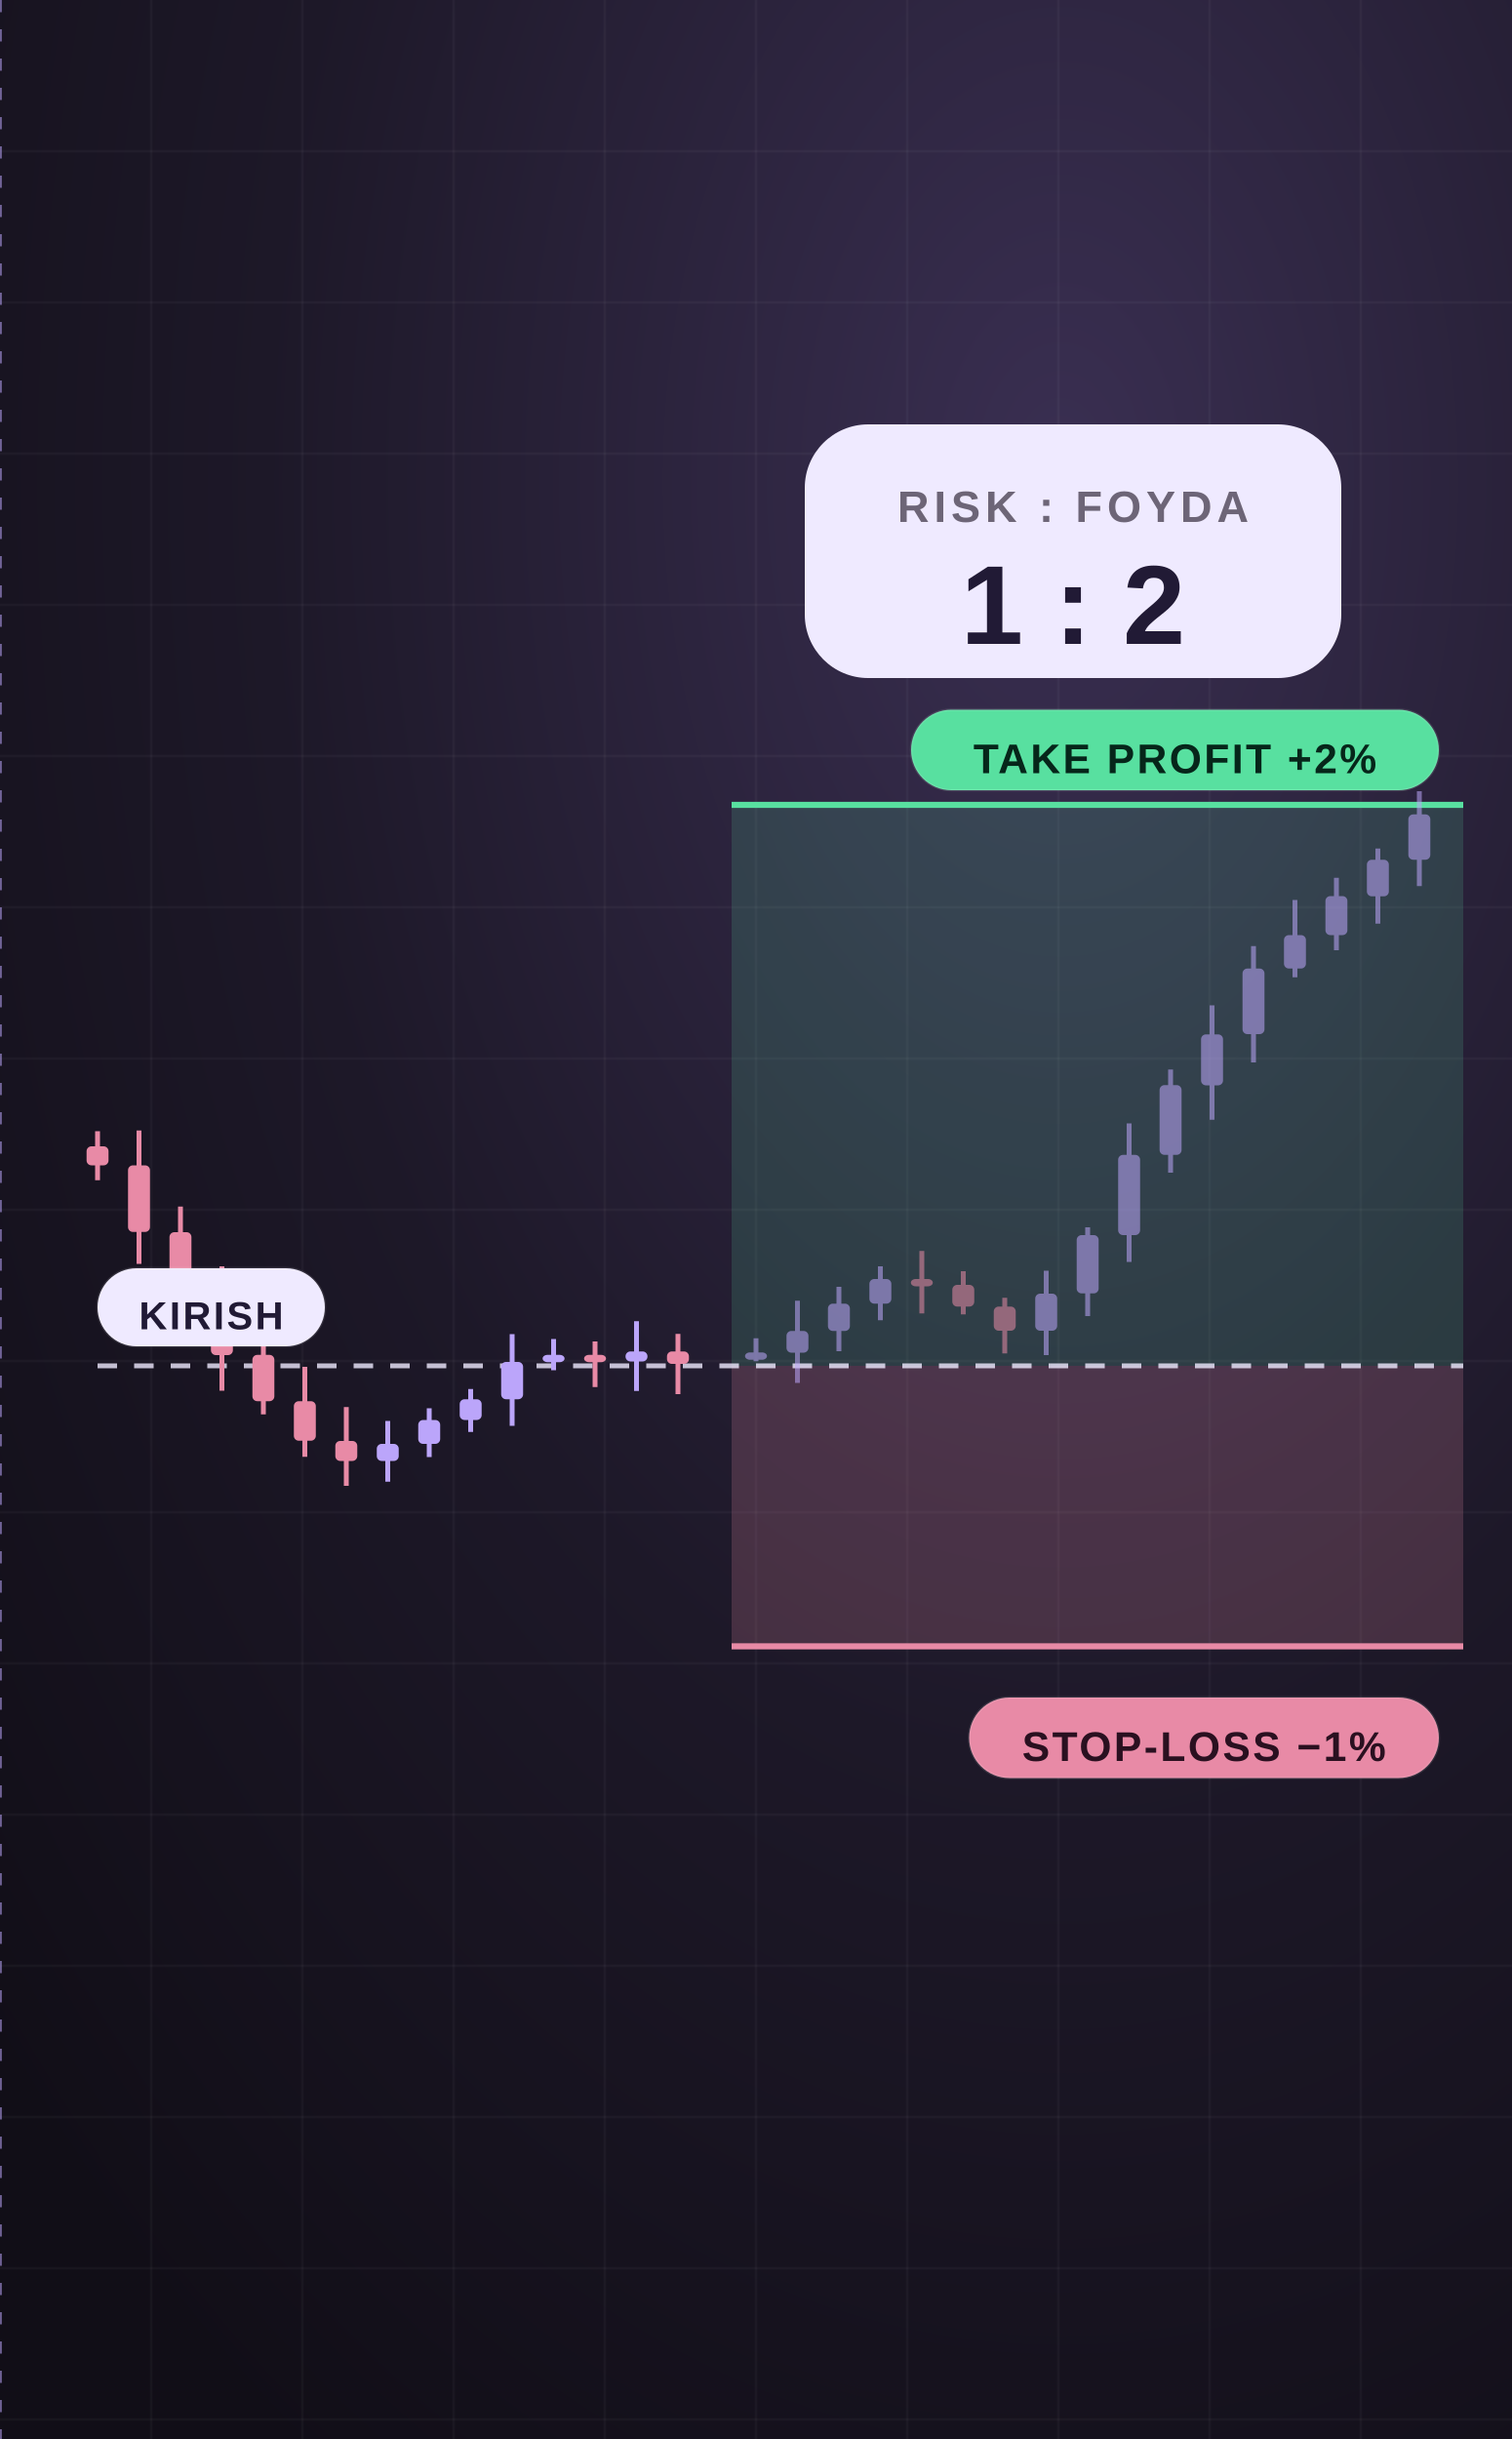
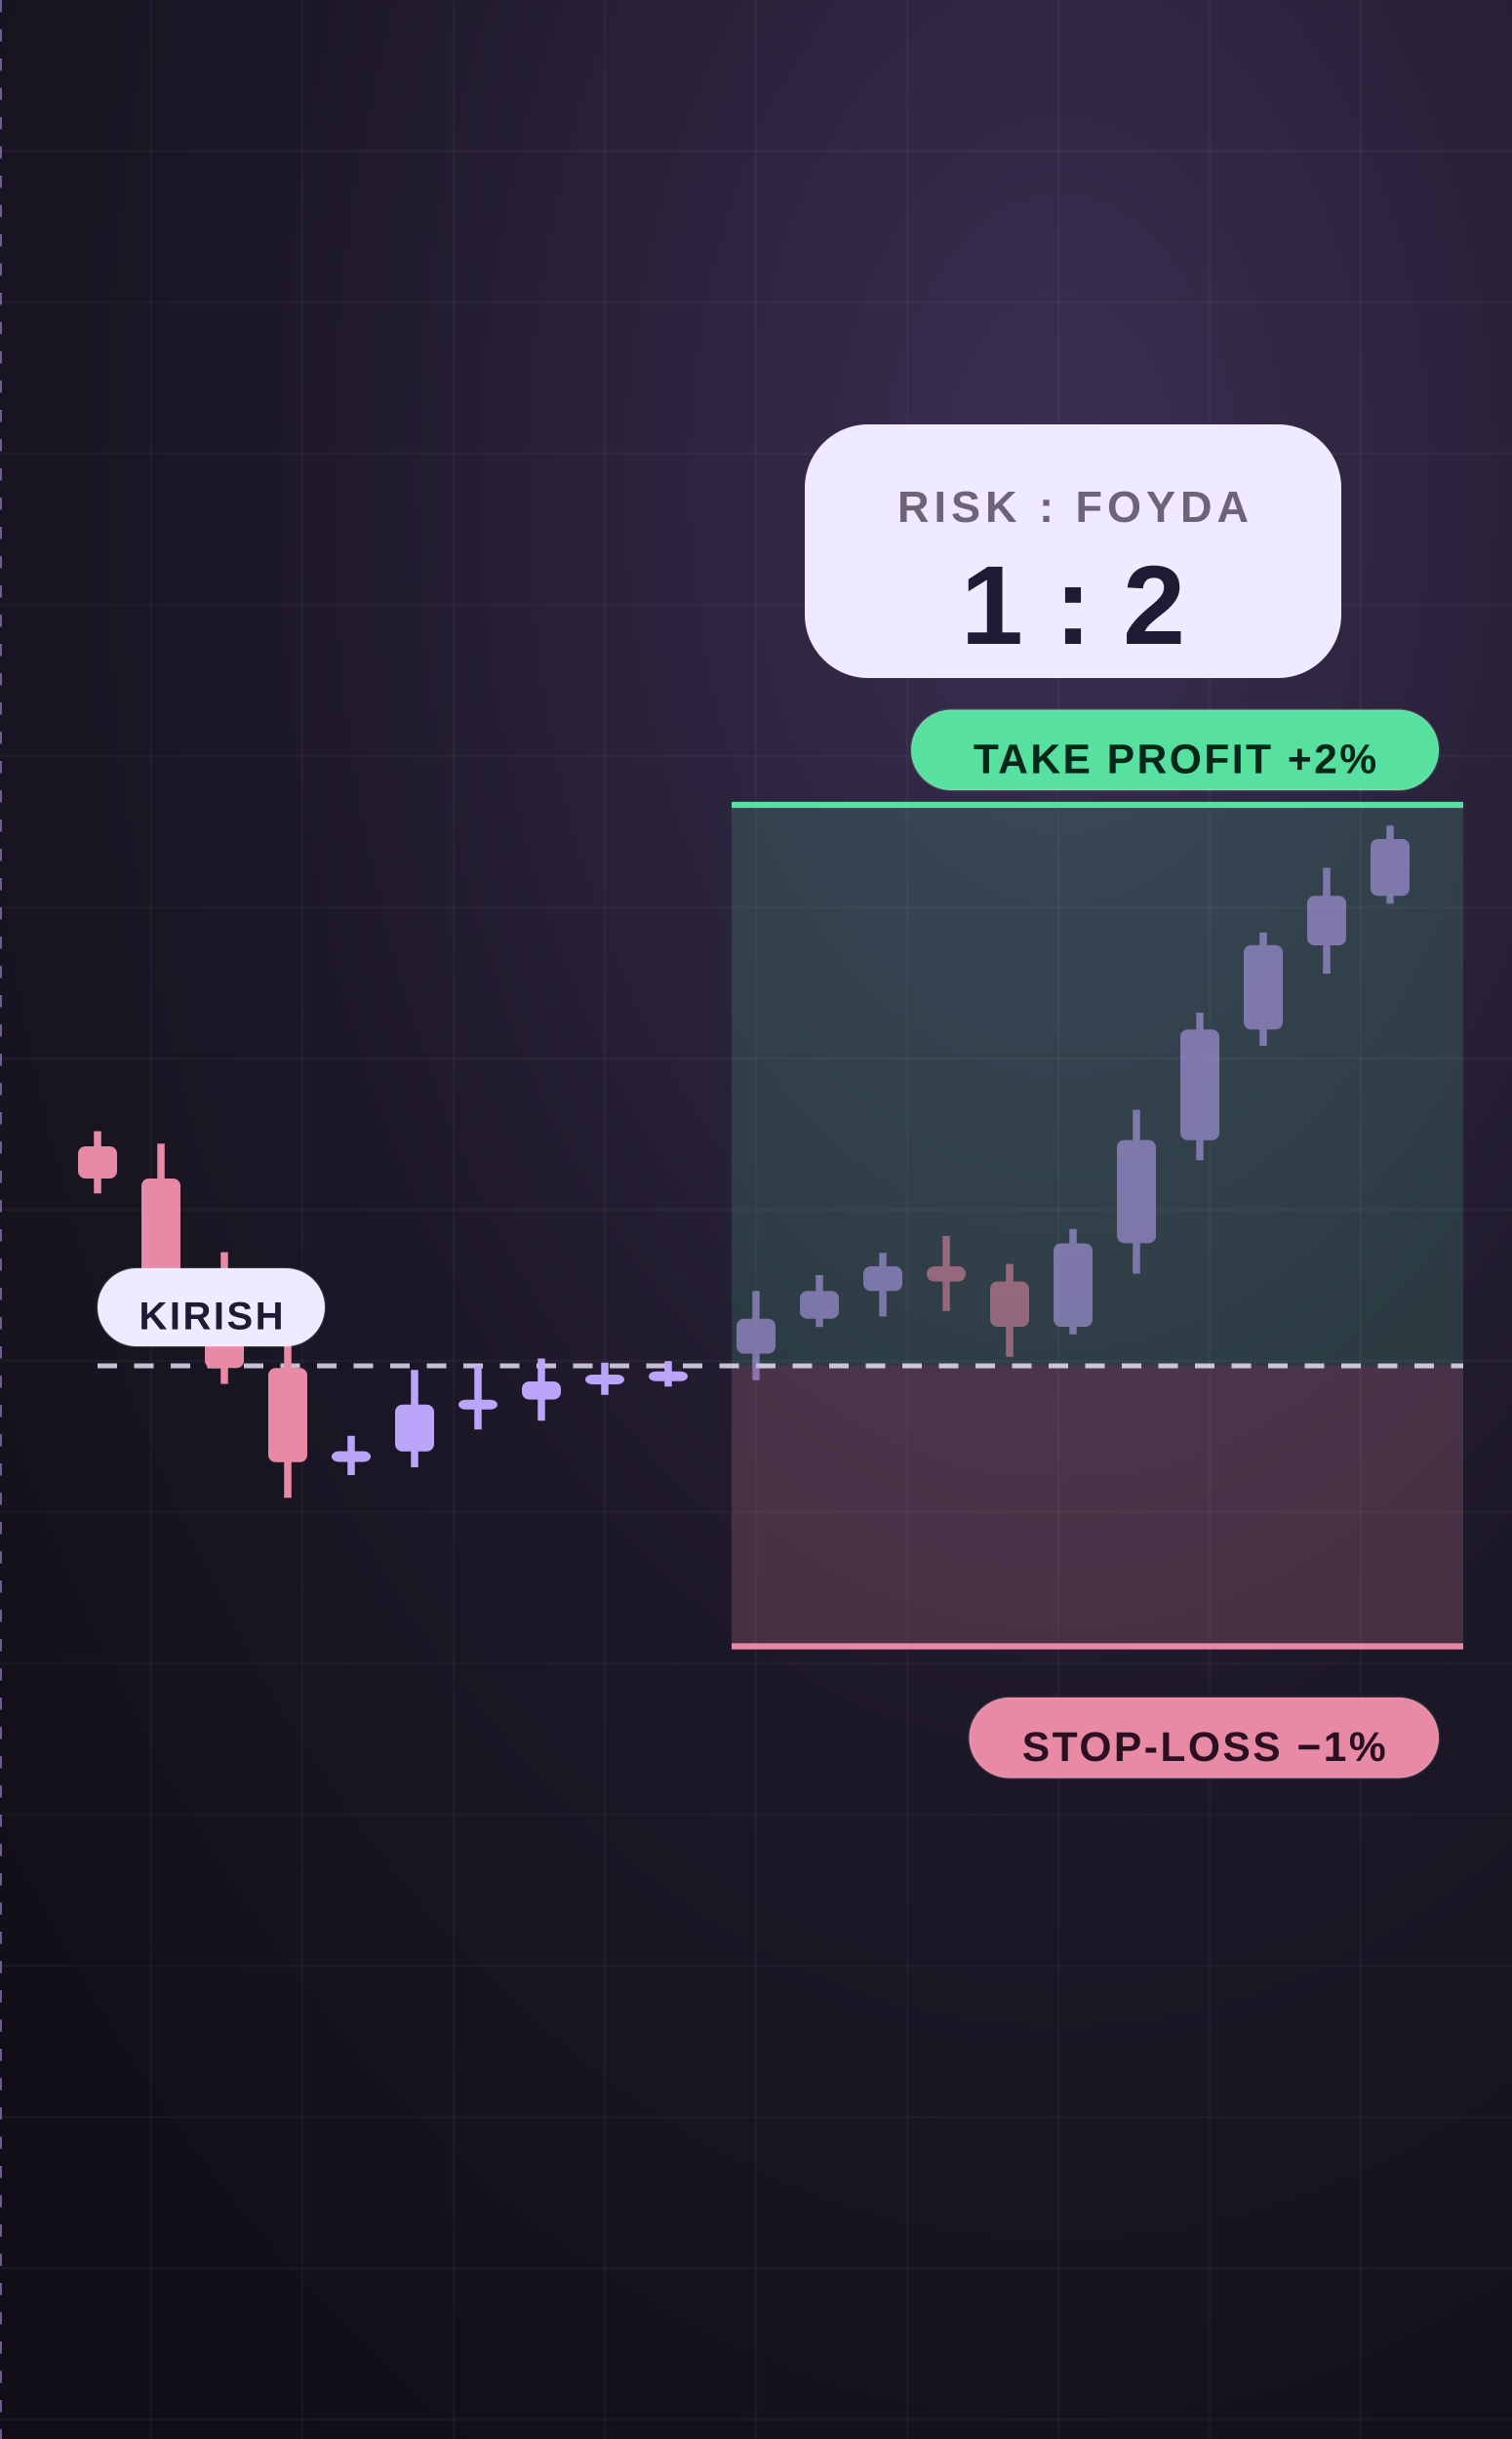
<svg xmlns="http://www.w3.org/2000/svg" width="620" height="1000" viewBox="0 0 620 1000">
  <style>
text{font-family:Arial,Helvetica,"Liberation Sans",sans-serif}
@keyframes grow{from{transform:scaleY(.05);opacity:0}to{transform:none;opacity:1}}
- @keyframes live{0%,100%{transform:none}50%{transform:scaleY(1.22)}}
+ @keyframes live{0%,100%{transform:none}50%{transform:scaleY(1.4)}}
@keyframes flo{0%,100%{transform:translateY(0)}50%{transform:translateY(-6px)}}
@keyframes br{0%,100%{opacity:.7;transform:scale(1)}50%{opacity:1;transform:scale(1.1)}}
@keyframes march{to{stroke-dashoffset:-60}}
@keyframes draw{0%{stroke-dashoffset:1;opacity:1}38%{stroke-dashoffset:0}86%{stroke-dashoffset:0;opacity:1}96%{opacity:0}100%{stroke-dashoffset:1;opacity:0}}
@keyframes bob{0%,100%{transform:none}50%{transform:scaleY(.72)}}
@keyframes dp{0%,100%{transform:scale(1)}50%{transform:scale(1.18)}}
@keyframes hl{0%,100%{opacity:.35}50%{opacity:1}}
@keyframes rin{from{opacity:0;transform:translateX(-18px)}to{opacity:1;transform:none}}
@keyframes bobx{0%,100%{transform:none}50%{transform:scaleX(.78)}}
.row{animation:rin .8s cubic-bezier(.2,.8,.2,1) both}
.barx{transform-box:fill-box;animation:bobx 2.6s ease-in-out infinite}
.cd,.bar,.dot,.glow{transform-box:fill-box}
@keyframes tick{0%,100%{transform:scaleY(1)}35%{transform:scaleY(var(--a,.7))}70%{transform:scaleY(var(--b,1.12))}}
.cd{transform-origin:50% 55%;animation:grow .7s cubic-bezier(.2,.8,.2,1) both,tick 2s ease-in-out infinite}
@keyframes stream{to{transform:translateX(-640px)}}
- .stream{animation:stream 16s linear infinite}
- .cd.live{transform-origin:50% 50%;animation:grow .7s cubic-bezier(.2,.8,.2,1) both,live 1.6s ease-in-out infinite}
+ .stream{animation:stream 8s linear infinite}
+ .cd.live{transform-origin:50% 50%;animation:grow .7s cubic-bezier(.2,.8,.2,1) both,live .9s ease-in-out infinite}
@keyframes scan{from{transform:translateX(-90px)}to{transform:translateX(710px)}}
.scan{animation:scan 6.5s cubic-bezier(.45,0,.55,1) infinite}
.chip{animation:flo 4.5s ease-in-out infinite}
.glow{transform-origin:50% 50%;animation:br 6s ease-in-out infinite}
.dash{animation:march 3.2s linear infinite}
.draw{stroke-dasharray:1;stroke-dashoffset:1;animation:draw 8s cubic-bezier(.4,0,.2,1) .3s infinite}
.bar{transform-origin:50% 100%;animation:bob 2.4s ease-in-out infinite}
.dot{transform-origin:50% 50%;animation:dp 2.2s ease-in-out infinite}
.hl{animation:hl 2.2s ease-in-out infinite}
@media (prefers-reduced-motion:reduce){*{animation:none!important}.draw{stroke-dasharray:none;stroke-dashoffset:0}.scan,.mdot{display:none}}
</style>
  <defs>
    <radialGradient id="bg" cx="70%" cy="20%" r="95%">
      <stop offset="0" stop-color="#3a2f52" />
      <stop offset=".55" stop-color="#1d1828" />
      <stop offset="1" stop-color="#110e17" />
    </radialGradient>
    <radialGradient id="glow" cx="50%" cy="50%" r="50%">
      <stop offset="0" stop-color="#a697eb" stop-opacity=".35" />
      <stop offset="1" stop-color="#a697eb" stop-opacity="0" />
    </radialGradient>
    <linearGradient id="scanG" x1="0" y1="0" x2="1" y2="0">
      <stop offset="0" stop-color="#bba5fa" stop-opacity="0" />
      <stop offset="1" stop-color="#bba5fa" stop-opacity=".2" />
    </linearGradient>
    <linearGradient id="fadeUp" x1="0" y1="0" x2="0" y2="1">
      <stop offset="0" stop-color="#bba5fa" stop-opacity=".35" />
      <stop offset="1" stop-color="#bba5fa" stop-opacity="0" />
    </linearGradient>
  </defs>
  <rect width="620" height="1000" fill="url(#bg)" />
  <line x1="62" y1="0" x2="62" y2="1000" stroke="#fff" stroke-opacity=".035" />
  <line x1="124" y1="0" x2="124" y2="1000" stroke="#fff" stroke-opacity=".035" />
  <line x1="186" y1="0" x2="186" y2="1000" stroke="#fff" stroke-opacity=".035" />
  <line x1="248" y1="0" x2="248" y2="1000" stroke="#fff" stroke-opacity=".035" />
  <line x1="310" y1="0" x2="310" y2="1000" stroke="#fff" stroke-opacity=".035" />
  <line x1="372" y1="0" x2="372" y2="1000" stroke="#fff" stroke-opacity=".035" />
  <line x1="434" y1="0" x2="434" y2="1000" stroke="#fff" stroke-opacity=".035" />
  <line x1="496" y1="0" x2="496" y2="1000" stroke="#fff" stroke-opacity=".035" />
  <line x1="558" y1="0" x2="558" y2="1000" stroke="#fff" stroke-opacity=".035" />
  <line x1="0" y1="62" x2="620" y2="62" stroke="#fff" stroke-opacity=".035" />
  <line x1="0" y1="124" x2="620" y2="124" stroke="#fff" stroke-opacity=".035" />
  <line x1="0" y1="186" x2="620" y2="186" stroke="#fff" stroke-opacity=".035" />
  <line x1="0" y1="248" x2="620" y2="248" stroke="#fff" stroke-opacity=".035" />
  <line x1="0" y1="310" x2="620" y2="310" stroke="#fff" stroke-opacity=".035" />
  <line x1="0" y1="372" x2="620" y2="372" stroke="#fff" stroke-opacity=".035" />
  <line x1="0" y1="434" x2="620" y2="434" stroke="#fff" stroke-opacity=".035" />
  <line x1="0" y1="496" x2="620" y2="496" stroke="#fff" stroke-opacity=".035" />
  <line x1="0" y1="558" x2="620" y2="558" stroke="#fff" stroke-opacity=".035" />
  <line x1="0" y1="620" x2="620" y2="620" stroke="#fff" stroke-opacity=".035" />
  <line x1="0" y1="682" x2="620" y2="682" stroke="#fff" stroke-opacity=".035" />
  <line x1="0" y1="744" x2="620" y2="744" stroke="#fff" stroke-opacity=".035" />
  <line x1="0" y1="806" x2="620" y2="806" stroke="#fff" stroke-opacity=".035" />
  <line x1="0" y1="868" x2="620" y2="868" stroke="#fff" stroke-opacity=".035" />
  <line x1="0" y1="930" x2="620" y2="930" stroke="#fff" stroke-opacity=".035" />
  <line x1="0" y1="992" x2="620" y2="992" stroke="#fff" stroke-opacity=".035" />
  <rect x="300" y="330" width="300" height="230" fill="#58e0a0" opacity=".16" />
  <rect x="300" y="560" width="300" height="115" fill="#e88aa6" opacity=".2" />
  <line class="dash" x1="40" y1="560" x2="600" y2="560" stroke="#efeaff" stroke-width="2" stroke-dasharray="8 7" opacity=".8" />
  <line x1="300" y1="330" x2="600" y2="330" stroke="#58e0a0" stroke-width="2.5" />
  <line x1="300" y1="675" x2="600" y2="675" stroke="#e88aa6" stroke-width="2.5" />
-   <g class="cd" style="--a:0.54;--b:1.23;animation-duration:.7s,1.69s;animation-delay:200ms,900ms">
-     <line x1="40" x2="40" y1="463.8" y2="483.9" stroke="#e88aa6" stroke-width="2" />
-     <rect x="35.5" y="470.0" width="9" height="7.8" rx="2" fill="#e88aa6" />
+   <g class="cd" style="--a:0.38;--b:1.37;animation-duration:.7s,0.74s;animation-delay:200ms,600ms">
+     <line x1="40" x2="40" y1="463.8" y2="489.3" stroke="#e88aa6" stroke-width="3" />
+     <rect x="32" y="470.0" width="16" height="13.2" rx="3" fill="#e88aa6" />
  </g>
-   <g class="cd" style="--a:0.51;--b:1.18;animation-duration:.7s,2.60s;animation-delay:235ms,1037ms">
-     <line x1="57" x2="57" y1="463.5" y2="518.2" stroke="#e88aa6" stroke-width="2" />
-     <rect x="52.5" y="477.8" width="9" height="27.3" rx="2" fill="#e88aa6" />
+   <g class="cd" style="--a:0.35;--b:1.31;animation-duration:.7s,1.10s;animation-delay:240ms,737ms">
+     <line x1="66" x2="66" y1="468.9" y2="536.9" stroke="#e88aa6" stroke-width="3" />
+     <rect x="58" y="483.2" width="16" height="40.6" rx="3" fill="#e88aa6" />
  </g>
-   <g class="cd" style="--a:0.62;--b:1.27;animation-duration:.7s,1.32s;animation-delay:270ms,1174ms">
-     <line x1="74" x2="74" y1="494.7" y2="536.3" stroke="#e88aa6" stroke-width="2" />
-     <rect x="69.5" y="505.2" width="9" height="24.6" rx="2" fill="#e88aa6" />
+   <g class="cd" style="--a:0.45;--b:1.42;animation-duration:.7s,0.59s;animation-delay:280ms,874ms">
+     <line x1="92" x2="92" y1="513.4" y2="567.4" stroke="#e88aa6" stroke-width="3" />
+     <rect x="84" y="523.9" width="16" height="37.0" rx="3" fill="#e88aa6" />
  </g>
-   <g class="cd" style="--a:0.66;--b:1.14;animation-duration:.7s,1.37s;animation-delay:305ms,1311ms">
-     <line x1="91" x2="91" y1="519.2" y2="570.2" stroke="#e88aa6" stroke-width="2" />
-     <rect x="86.5" y="529.8" width="9" height="25.8" rx="2" fill="#e88aa6" />
+   <g class="cd" style="--a:0.48;--b:1.27;animation-duration:.7s,0.61s;animation-delay:320ms,1011ms">
+     <line x1="118" x2="118" y1="550.4" y2="614.1" stroke="#e88aa6" stroke-width="3" />
+     <rect x="110" y="560.9" width="16" height="38.6" rx="3" fill="#e88aa6" />
  </g>
-   <g class="cd" style="--a:0.74;--b:1.09;animation-duration:.7s,1.74s;animation-delay:340ms,1448ms">
-     <line x1="108" x2="108" y1="549.1" y2="579.9" stroke="#e88aa6" stroke-width="2" />
-     <rect x="103.5" y="555.5" width="9" height="19.0" rx="2" fill="#e88aa6" />
+   <g class="cd" style="--a:0.55;--b:1.21;animation-duration:.7s,0.75s;animation-delay:360ms,1148ms">
+     <line x1="144" x2="144" y1="588.7" y2="604.8" stroke="#bba5fa" stroke-width="3" />
+     <rect x="136" y="595.0" width="16" height="4.4" rx="3" fill="#bba5fa" />
  </g>
-   <g class="cd" style="--a:0.61;--b:1.17;animation-duration:.7s,1.42s;animation-delay:375ms,1585ms">
-     <line x1="125" x2="125" y1="560.4" y2="597.3" stroke="#e88aa6" stroke-width="2" />
-     <rect x="120.5" y="574.5" width="9" height="16.2" rx="2" fill="#e88aa6" />
+   <g class="cd" style="--a:0.44;--b:1.30;animation-duration:.7s,0.63s;animation-delay:400ms,1285ms">
+     <line x1="170" x2="170" y1="561.7" y2="601.6" stroke="#bba5fa" stroke-width="3" />
+     <rect x="162" y="575.9" width="16" height="19.2" rx="3" fill="#bba5fa" />
  </g>
-   <g class="cd" style="--a:0.76;--b:1.26;animation-duration:.7s,2.43s;animation-delay:410ms,1722ms">
-     <line x1="142" x2="142" y1="576.9" y2="609.2" stroke="#e88aa6" stroke-width="2" />
-     <rect x="137.5" y="590.8" width="9" height="8.2" rx="2" fill="#e88aa6" />
+   <g class="cd" style="--a:0.56;--b:1.40;animation-duration:.7s,1.03s;animation-delay:440ms,622ms">
+     <line x1="196" x2="196" y1="560.0" y2="586.1" stroke="#bba5fa" stroke-width="3" />
+     <rect x="188" y="573.9" width="16" height="4.0" rx="3" fill="#bba5fa" />
  </g>
-   <g class="cd" style="--a:0.59;--b:1.19;animation-duration:.7s,2.25s;animation-delay:445ms,1859ms">
-     <line x1="159" x2="159" y1="582.6" y2="607.5" stroke="#bba5fa" stroke-width="2" />
-     <rect x="154.5" y="592.0" width="9" height="7.0" rx="2" fill="#bba5fa" />
+   <g class="cd" style="--a:0.42;--b:1.33;animation-duration:.7s,0.96s;animation-delay:480ms,759ms">
+     <line x1="222" x2="222" y1="557.0" y2="582.5" stroke="#bba5fa" stroke-width="3" />
+     <rect x="214" y="566.4" width="16" height="7.4" rx="3" fill="#bba5fa" />
  </g>
-   <g class="cd" style="--a:0.57;--b:1.27;animation-duration:.7s,1.39s;animation-delay:480ms,1996ms">
-     <line x1="176" x2="176" y1="577.4" y2="597.4" stroke="#bba5fa" stroke-width="2" />
-     <rect x="171.5" y="582.2" width="9" height="9.8" rx="2" fill="#bba5fa" />
+   <g class="cd" style="--a:0.40;--b:1.42;animation-duration:.7s,0.62s;animation-delay:520ms,896ms">
+     <line x1="248" x2="248" y1="558.7" y2="571.9" stroke="#bba5fa" stroke-width="3" />
+     <rect x="240" y="563.6" width="16" height="4.0" rx="3" fill="#bba5fa" />
  </g>
-   <g class="cd" style="--a:0.47;--b:1.13;animation-duration:.7s,1.86s;animation-delay:515ms,2133ms">
-     <line x1="193" x2="193" y1="569.5" y2="587.1" stroke="#bba5fa" stroke-width="2" />
-     <rect x="188.5" y="573.7" width="9" height="8.5" rx="2" fill="#bba5fa" />
-   </g>
-   <g class="cd" style="--a:0.76;--b:1.28;animation-duration:.7s,1.14s;animation-delay:550ms,970ms">
-     <line x1="210" x2="210" y1="547.0" y2="584.6" stroke="#bba5fa" stroke-width="2" />
-     <rect x="205.5" y="558.4" width="9" height="15.3" rx="2" fill="#bba5fa" />
-   </g>
-   <g class="cd" style="--a:0.50;--b:1.14;animation-duration:.7s,1.24s;animation-delay:585ms,1107ms">
-     <line x1="227" x2="227" y1="549.0" y2="561.8" stroke="#bba5fa" stroke-width="2" />
-     <rect x="222.5" y="555.5" width="9" height="3.0" rx="2" fill="#bba5fa" />
-   </g>
-   <g class="cd" style="--a:0.51;--b:1.21;animation-duration:.7s,1.16s;animation-delay:620ms,1244ms">
-     <line x1="244" x2="244" y1="550.0" y2="568.7" stroke="#e88aa6" stroke-width="2" />
-     <rect x="239.5" y="555.5" width="9" height="3.0" rx="2" fill="#e88aa6" />
-   </g>
-   <g class="cd" style="--a:0.55;--b:1.13;animation-duration:.7s,1.40s;animation-delay:655ms,1381ms">
-     <line x1="261" x2="261" y1="541.7" y2="570.3" stroke="#bba5fa" stroke-width="2" />
-     <rect x="256.5" y="554.1" width="9" height="4.1" rx="2" fill="#bba5fa" />
-   </g>
-   <g class="cd live" style="--a:0.75;--b:1.20;animation-duration:.7s,2.47s;animation-delay:690ms,1518ms">
-     <line x1="278" x2="278" y1="546.9" y2="571.6" stroke="#e88aa6" stroke-width="2" />
-     <rect x="273.5" y="554.1" width="9" height="5.1" rx="2" fill="#e88aa6" />
+   <g class="cd live" style="--a:0.32;--b:1.26;animation-duration:.7s,0.80s;animation-delay:560ms,1033ms">
+     <line x1="274" x2="274" y1="558.1" y2="568.5" stroke="#bba5fa" stroke-width="3" />
+     <rect x="266" y="562.3" width="16" height="4.0" rx="3" fill="#bba5fa" />
  </g>
  <g opacity=".55">
-     <g class="cd" style="--a:0.51;--b:1.27;animation-duration:.7s,1.85s;animation-delay:200ms,900ms">
-       <line x1="310" x2="310" y1="548.7" y2="558.1" stroke="#bba5fa" stroke-width="2" />
-       <rect x="305.5" y="554.5" width="9" height="3.0" rx="2" fill="#bba5fa" />
+     <g class="cd" style="--a:0.56;--b:1.43;animation-duration:.7s,0.52s;animation-delay:200ms,600ms">
+       <line x1="310" x2="310" y1="529.3" y2="565.9" stroke="#bba5fa" stroke-width="3" />
+       <rect x="302" y="540.7" width="16" height="14.3" rx="3" fill="#bba5fa" />
    </g>
-     <g class="cd" style="--a:0.67;--b:1.18;animation-duration:.7s,1.54s;animation-delay:235ms,1037ms">
-       <line x1="327" x2="327" y1="533.3" y2="567.0" stroke="#bba5fa" stroke-width="2" />
-       <rect x="322.5" y="545.7" width="9" height="8.9" rx="2" fill="#bba5fa" />
+     <g class="cd" style="--a:0.34;--b:1.26;animation-duration:.7s,0.56s;animation-delay:240ms,737ms">
+       <line x1="336" x2="336" y1="522.8" y2="544.1" stroke="#bba5fa" stroke-width="3" />
+       <rect x="328" y="529.3" width="16" height="11.4" rx="3" fill="#bba5fa" />
    </g>
-     <g class="cd" style="--a:0.62;--b:1.25;animation-duration:.7s,2.06s;animation-delay:270ms,1174ms">
-       <line x1="344" x2="344" y1="527.6" y2="554.0" stroke="#bba5fa" stroke-width="2" />
-       <rect x="339.5" y="534.5" width="9" height="11.2" rx="2" fill="#bba5fa" />
+     <g class="cd" style="--a:0.35;--b:1.35;animation-duration:.7s,0.53s;animation-delay:280ms,874ms">
+       <line x1="362" x2="362" y1="513.7" y2="539.8" stroke="#bba5fa" stroke-width="3" />
+       <rect x="354" y="519.2" width="16" height="10.1" rx="3" fill="#bba5fa" />
    </g>
-     <g class="cd" style="--a:0.49;--b:1.09;animation-duration:.7s,2.40s;animation-delay:305ms,1311ms">
-       <line x1="361" x2="361" y1="519.2" y2="541.3" stroke="#bba5fa" stroke-width="2" />
-       <rect x="356.5" y="524.4" width="9" height="10.1" rx="2" fill="#bba5fa" />
+     <g class="cd" style="--a:0.39;--b:1.26;animation-duration:.7s,0.62s;animation-delay:320ms,1011ms">
+       <line x1="388" x2="388" y1="506.8" y2="537.5" stroke="#e88aa6" stroke-width="3" />
+       <rect x="380" y="519.2" width="16" height="6.2" rx="3" fill="#e88aa6" />
    </g>
-     <g class="cd" style="--a:0.75;--b:1.22;animation-duration:.7s,1.56s;animation-delay:340ms,1448ms">
-       <line x1="378" x2="378" y1="512.9" y2="538.5" stroke="#e88aa6" stroke-width="2" />
-       <rect x="373.5" y="524.4" width="9" height="3.0" rx="2" fill="#e88aa6" />
+     <g class="cd" style="--a:0.56;--b:1.34;animation-duration:.7s,1.05s;animation-delay:360ms,1148ms">
+       <line x1="414" x2="414" y1="518.2" y2="556.3" stroke="#e88aa6" stroke-width="3" />
+       <rect x="406" y="525.4" width="16" height="18.6" rx="3" fill="#e88aa6" />
    </g>
-     <g class="cd" style="--a:0.46;--b:1.27;animation-duration:.7s,1.54s;animation-delay:375ms,1585ms">
-       <line x1="395" x2="395" y1="521.2" y2="538.9" stroke="#e88aa6" stroke-width="2" />
-       <rect x="390.5" y="526.8" width="9" height="8.9" rx="2" fill="#e88aa6" />
+     <g class="cd" style="--a:0.35;--b:1.41;animation-duration:.7s,0.80s;animation-delay:400ms,1285ms">
+       <line x1="440" x2="440" y1="503.9" y2="547.1" stroke="#bba5fa" stroke-width="3" />
+       <rect x="432" y="509.8" width="16" height="34.2" rx="3" fill="#bba5fa" />
    </g>
-     <g class="cd" style="--a:0.79;--b:1.11;animation-duration:.7s,1.33s;animation-delay:410ms,1722ms">
-       <line x1="412" x2="412" y1="532.1" y2="554.9" stroke="#e88aa6" stroke-width="2" />
-       <rect x="407.5" y="535.7" width="9" height="9.9" rx="2" fill="#e88aa6" />
+     <g class="cd" style="--a:0.48;--b:1.32;animation-duration:.7s,0.68s;animation-delay:440ms,622ms">
+       <line x1="466" x2="466" y1="455.0" y2="522.2" stroke="#bba5fa" stroke-width="3" />
+       <rect x="458" y="467.4" width="16" height="42.3" rx="3" fill="#bba5fa" />
    </g>
-     <g class="cd" style="--a:0.46;--b:1.23;animation-duration:.7s,1.45s;animation-delay:445ms,1859ms">
-       <line x1="429" x2="429" y1="521.0" y2="555.6" stroke="#bba5fa" stroke-width="2" />
-       <rect x="424.5" y="530.4" width="9" height="15.2" rx="2" fill="#bba5fa" />
+     <g class="cd" style="--a:0.44;--b:1.39;animation-duration:.7s,0.89s;animation-delay:480ms,759ms">
+       <line x1="492" x2="492" y1="415.2" y2="475.7" stroke="#bba5fa" stroke-width="3" />
+       <rect x="484" y="422.1" width="16" height="45.4" rx="3" fill="#bba5fa" />
    </g>
-     <g class="cd" style="--a:0.62;--b:1.28;animation-duration:.7s,2.38s;animation-delay:480ms,1996ms">
-       <line x1="446" x2="446" y1="503.2" y2="539.6" stroke="#bba5fa" stroke-width="2" />
-       <rect x="441.5" y="506.4" width="9" height="23.9" rx="2" fill="#bba5fa" />
+     <g class="cd" style="--a:0.34;--b:1.21;animation-duration:.7s,1.02s;animation-delay:520ms,896ms">
+       <line x1="518" x2="518" y1="382.3" y2="428.8" stroke="#bba5fa" stroke-width="3" />
+       <rect x="510" y="387.5" width="16" height="34.6" rx="3" fill="#bba5fa" />
    </g>
-     <g class="cd" style="--a:0.71;--b:1.11;animation-duration:.7s,1.64s;animation-delay:515ms,2133ms">
-       <line x1="463" x2="463" y1="460.6" y2="517.4" stroke="#bba5fa" stroke-width="2" />
-       <rect x="458.5" y="473.5" width="9" height="32.9" rx="2" fill="#bba5fa" />
+     <g class="cd" style="--a:0.56;--b:1.36;animation-duration:.7s,0.68s;animation-delay:560ms,1033ms">
+       <line x1="544" x2="544" y1="355.8" y2="399.2" stroke="#bba5fa" stroke-width="3" />
+       <rect x="536" y="367.3" width="16" height="20.3" rx="3" fill="#bba5fa" />
    </g>
-     <g class="cd" style="--a:0.48;--b:1.23;animation-duration:.7s,1.21s;animation-delay:550ms,970ms">
-       <line x1="480" x2="480" y1="438.5" y2="480.8" stroke="#bba5fa" stroke-width="2" />
-       <rect x="475.5" y="444.9" width="9" height="28.6" rx="2" fill="#bba5fa" />
-     </g>
-     <g class="cd" style="--a:0.76;--b:1.27;animation-duration:.7s,1.61s;animation-delay:585ms,1107ms">
-       <line x1="497" x2="497" y1="412.2" y2="459.1" stroke="#bba5fa" stroke-width="2" />
-       <rect x="492.5" y="424.1" width="9" height="20.9" rx="2" fill="#bba5fa" />
-     </g>
-     <g class="cd" style="--a:0.60;--b:1.10;animation-duration:.7s,1.82s;animation-delay:620ms,1244ms">
-       <line x1="514" x2="514" y1="387.9" y2="435.6" stroke="#bba5fa" stroke-width="2" />
-       <rect x="509.5" y="397.1" width="9" height="26.9" rx="2" fill="#bba5fa" />
-     </g>
-     <g class="cd" style="--a:0.48;--b:1.21;animation-duration:.7s,2.35s;animation-delay:655ms,1381ms">
-       <line x1="531" x2="531" y1="369.0" y2="400.7" stroke="#bba5fa" stroke-width="2" />
-       <rect x="526.5" y="383.4" width="9" height="13.7" rx="2" fill="#bba5fa" />
-     </g>
-     <g class="cd" style="--a:0.51;--b:1.25;animation-duration:.7s,2.21s;animation-delay:690ms,1518ms">
-       <line x1="548" x2="548" y1="359.9" y2="389.6" stroke="#bba5fa" stroke-width="2" />
-       <rect x="543.5" y="367.4" width="9" height="16.0" rx="2" fill="#bba5fa" />
-     </g>
-     <g class="cd" style="--a:0.46;--b:1.28;animation-duration:.7s,1.88s;animation-delay:725ms,1655ms">
-       <line x1="565" x2="565" y1="347.9" y2="378.7" stroke="#bba5fa" stroke-width="2" />
-       <rect x="560.5" y="352.5" width="9" height="15.0" rx="2" fill="#bba5fa" />
-     </g>
-     <g class="cd live" style="--a:0.80;--b:1.17;animation-duration:.7s,1.87s;animation-delay:760ms,1792ms">
-       <line x1="582" x2="582" y1="324.4" y2="363.3" stroke="#bba5fa" stroke-width="2" />
-       <rect x="577.5" y="333.9" width="9" height="18.6" rx="2" fill="#bba5fa" />
+     <g class="cd live" style="--a:0.31;--b:1.42;animation-duration:.7s,0.67s;animation-delay:600ms,1170ms">
+       <line x1="570" x2="570" y1="338.5" y2="370.5" stroke="#bba5fa" stroke-width="3" />
+       <rect x="562" y="344.0" width="16" height="23.3" rx="3" fill="#bba5fa" />
    </g>
  </g>
  <g class="chip" style="animation-delay:-3.2s">
    <rect x="373.6" y="291" width="216.4" height="33" rx="16.5" fill="#58e0a0" stroke="#fff" stroke-opacity=".12" />
    <text x="481.8" y="317" text-anchor="middle" font-size="17" font-weight="700" fill="#06261a" letter-spacing="1">TAKE PROFIT  +2%</text>
  </g>
  <g class="chip" style="animation-delay:-0.7s">
    <rect x="397.4" y="696" width="192.6" height="33" rx="16.5" fill="#e88aa6" stroke="#fff" stroke-opacity=".12" />
    <text x="493.7" y="722" text-anchor="middle" font-size="17" font-weight="700" fill="#2a1020" letter-spacing="1">STOP-LOSS  −1%</text>
  </g>
  <g class="chip" style="animation-delay:-2.6s">
    <rect x="40" y="520" width="93.2" height="32" rx="16" fill="#efeaff" stroke="#fff" stroke-opacity=".12" />
    <text x="86.6" y="545" text-anchor="middle" font-size="16" font-weight="700" fill="#211a35" letter-spacing="1">KIRISH</text>
  </g>
  <g transform="translate(440 230)">
    <rect x="-110" y="-56" width="220" height="104" rx="26" fill="#efeaff" />
    <text x="0" y="-16" text-anchor="middle" font-size="18" font-weight="700" fill="#6d6577" letter-spacing="2">RISK : FOYDA</text>
    <text x="0" y="34" text-anchor="middle" font-size="46" font-weight="800" fill="#211a35">1 : 2</text>
  </g>
  <g class="scan">
    <rect x="-70" y="0" width="70" height="1000" fill="url(#scanG)" />
    <line x1="0" y1="0" x2="0" y2="1000" stroke="#bba5fa" stroke-opacity=".55" stroke-width="1.5" stroke-dasharray="5 7" />
  </g>
</svg>
